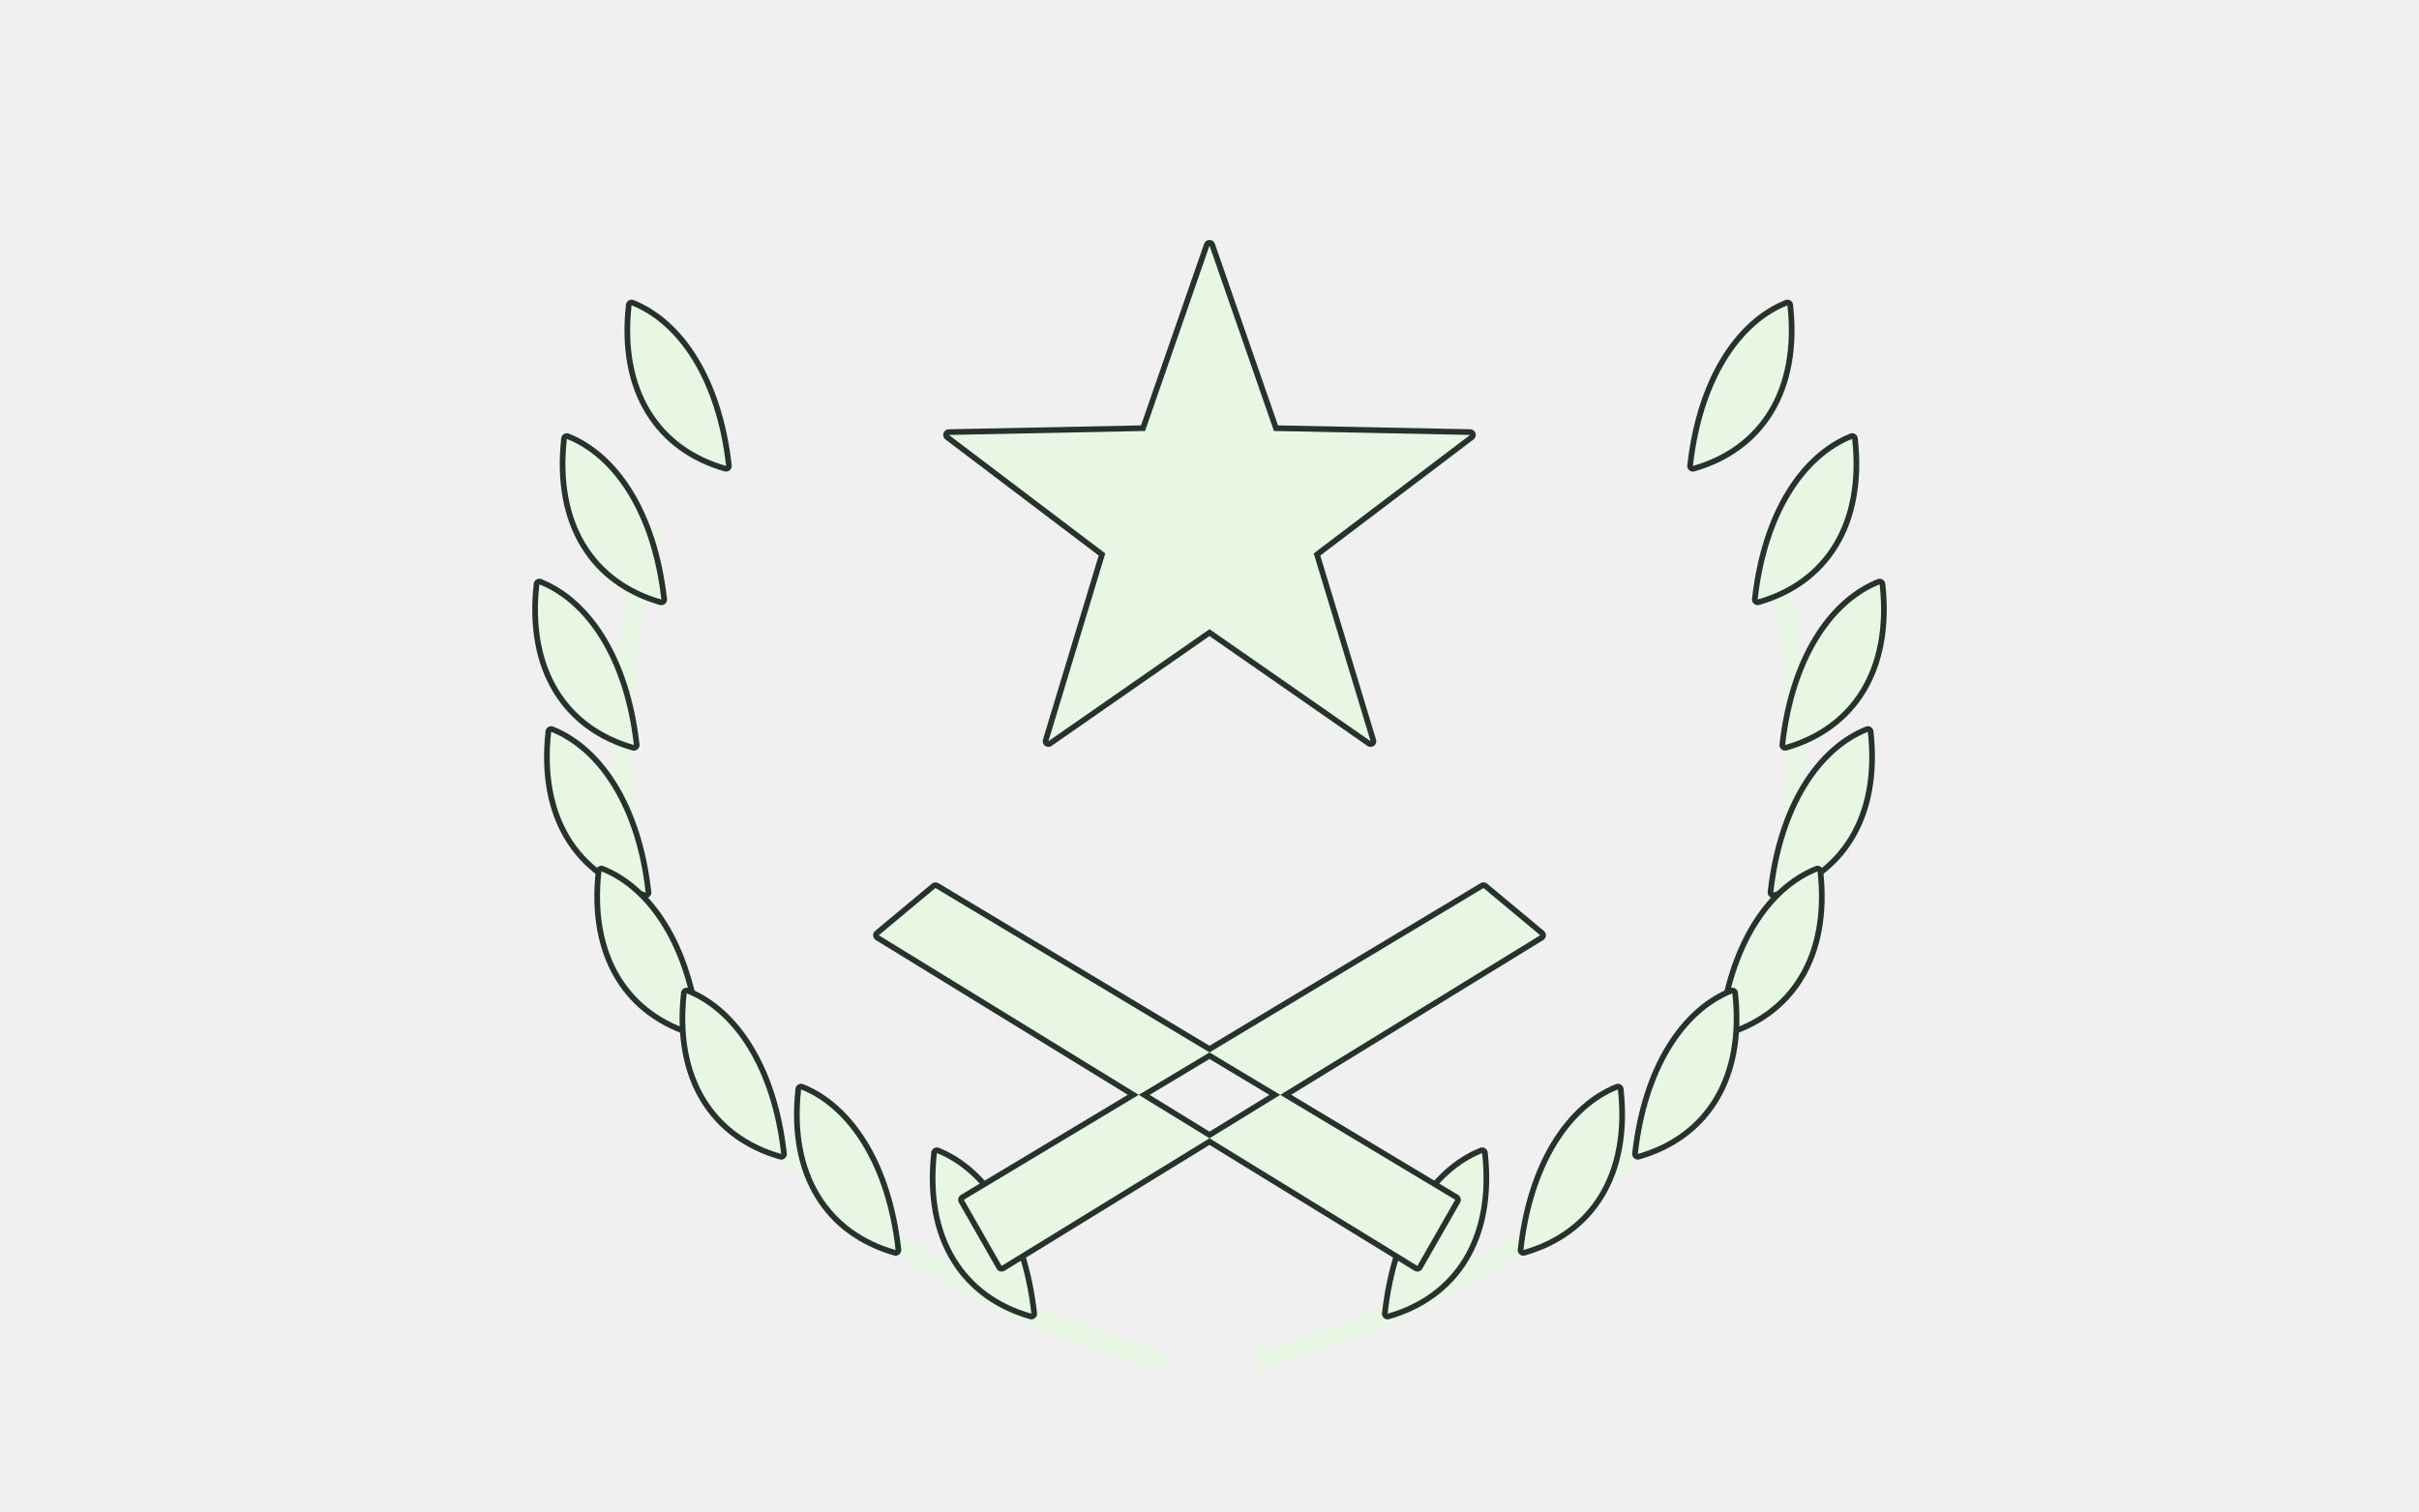
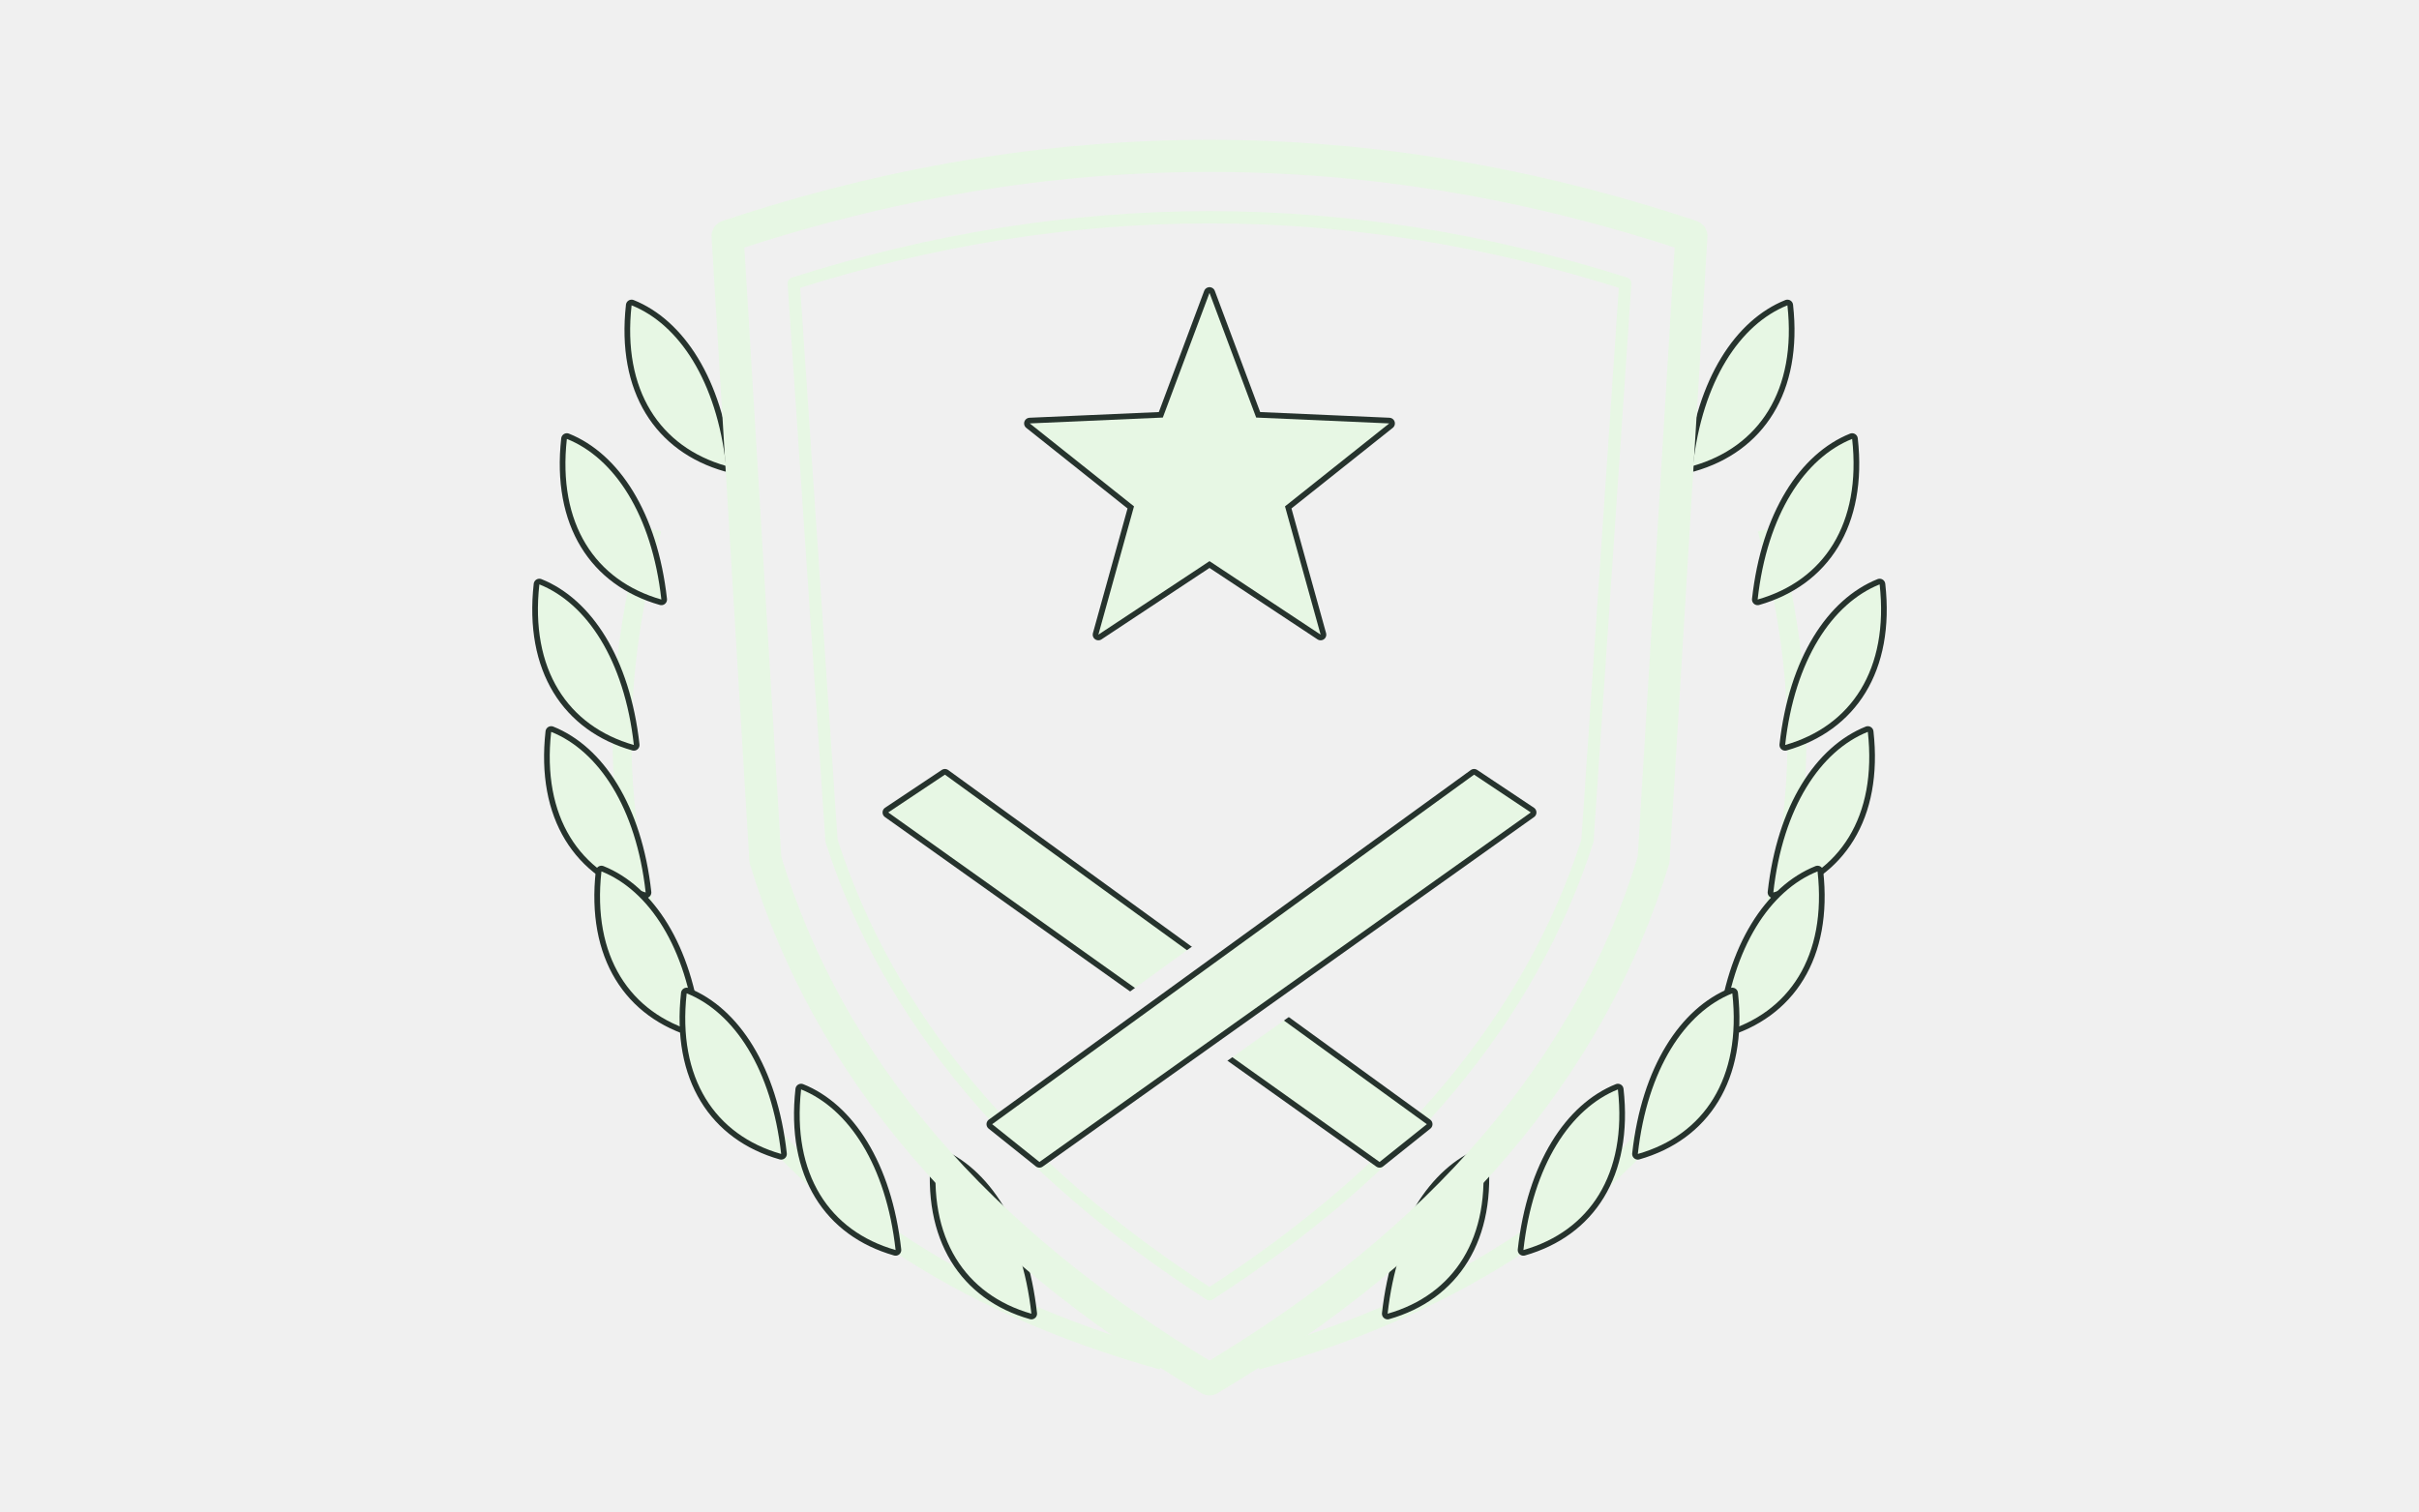
<svg xmlns="http://www.w3.org/2000/svg" width="256" height="160" viewBox="0 0 256 160">
  <g stroke="#26332d" stroke-width="1.2" paint-order="stroke fill" stroke-linejoin="round">
    <g stroke="#e7f7e4" stroke-width="2" fill="none">
      <path d="M123 144 C80 132 57 100 69 56 M133 144 C176 132 199 100 187 56" />
    </g>
    <path d="M76.84 49.32 C75.84 40.32 71.84 34.32 66.84 32.32 C65.84 41.32 69.84 47.32 76.84 49.32Z" fill="#e7f7e4" />
    <path d="M69.99 63.46 C68.99 54.46 64.99 48.46 59.99 46.46 C58.99 55.46 62.99 61.46 69.99 63.46Z" fill="#e7f7e4" />
    <path d="M67.08 78.86 C66.08 69.86 62.08 63.86 57.08 61.86 C56.08 70.86 60.08 76.86 67.08 78.86Z" fill="#e7f7e4" />
    <path d="M68.33 94.47 C67.33 85.47 63.33 79.47 58.33 77.47 C57.33 86.47 61.33 92.47 68.33 94.47Z" fill="#e7f7e4" />
    <path d="M73.65 109.24 C72.65 100.24 68.65 94.24 63.65 92.24 C62.65 101.24 66.65 107.24 73.65 109.24Z" fill="#e7f7e4" />
    <path d="M82.67 122.15 C81.67 113.15 77.67 107.15 72.67 105.15 C71.67 114.15 75.67 120.15 82.67 122.15Z" fill="#e7f7e4" />
    <path d="M94.78 132.32 C93.78 123.32 89.78 117.32 84.78 115.32 C83.78 124.32 87.78 130.32 94.78 132.32Z" fill="#e7f7e4" />
    <path d="M109.15 139.06 C108.15 130.06 104.15 124.06 99.15 122.06 C98.15 131.06 102.15 137.06 109.15 139.06Z" fill="#e7f7e4" />
    <path d="M179.16 49.32 C180.16 40.32 184.16 34.32 189.16 32.32 C190.16 41.32 186.16 47.32 179.16 49.32Z" fill="#e7f7e4" />
    <path d="M186.01 63.46 C187.01 54.46 191.01 48.46 196.01 46.46 C197.01 55.46 193.01 61.46 186.01 63.46Z" fill="#e7f7e4" />
    <path d="M188.92 78.86 C189.92 69.86 193.92 63.86 198.92 61.86 C199.92 70.86 195.92 76.86 188.92 78.86Z" fill="#e7f7e4" />
    <path d="M187.67 94.47 C188.67 85.47 192.67 79.47 197.67 77.47 C198.67 86.47 194.67 92.47 187.67 94.47Z" fill="#e7f7e4" />
    <path d="M182.35 109.24 C183.35 100.24 187.35 94.24 192.35 92.24 C193.35 101.24 189.35 107.24 182.35 109.24Z" fill="#e7f7e4" />
    <path d="M173.33 122.15 C174.33 113.15 178.33 107.15 183.33 105.15 C184.33 114.15 180.33 120.15 173.33 122.15Z" fill="#e7f7e4" />
    <path d="M161.22 132.32 C162.22 123.32 166.22 117.32 171.22 115.32 C172.22 124.32 168.22 130.32 161.22 132.32Z" fill="#e7f7e4" />
    <path d="M146.85 139.06 C147.85 130.06 151.85 124.06 156.85 122.06 C157.85 131.06 153.85 137.06 146.85 139.06Z" fill="#e7f7e4" />
-     <path d="M128.00,26.00L134.82,45.62L155.58,46.04L139.03,58.58L145.05,78.46L128.00,66.60L110.95,78.46L116.97,58.58L100.42,46.04L121.18,45.62Z" fill="#e7f7e4" />
-     <path d="M93 99 L99 94 L154 127 L150 134Z M163 99 L157 94 L102 127 L106 134Z" fill="#e7f7e4" />
+     <path d="M77 25 Q128 8 179 25 L175 91 Q165 124 128 146 Q91 124 81 91Z" fill="none" stroke="#e7f7e4" stroke-width="3.4" stroke-linejoin="round" stroke-linecap="round" />
+     <path d="M84 30 Q128 16 172 30 L168 89 Q159 117 128 137 Q97 117 88 89Z" fill="none" stroke="#e7f7e4" stroke-width="1.3" stroke-linejoin="round" stroke-linecap="round" />
+     <path d="M128.00,31.00L132.94,44.20L147.02,44.82L135.99,53.60L139.76,67.18L128.00,59.40L116.24,67.18L120.01,53.60L108.98,44.82L123.06,44.20Z" fill="#e7f7e4" />
+     <defs>
+       <mask id="cut13" maskUnits="userSpaceOnUse" x="0" y="0" width="256" height="160">
+         <rect width="256" height="160" fill="white" />
+         <g fill="black" stroke="black">
+           <g stroke="black" stroke-width="5.6" stroke-linejoin="round" stroke-linecap="round">
+             <path d="M162 86 L156 82 L105 119 L110 123Z" fill="black" />
+           </g>
+         </g>
+       </mask>
+     </defs>
+     <g mask="url(#cut13)">
+       <path d="M94 86 L100 82 L151 119 L146 123Z" fill="#e7f7e4" />
+     </g>
+     <path d="M162 86 L156 82 L105 119 L110 123Z" fill="#e7f7e4" />
  </g>
</svg>
